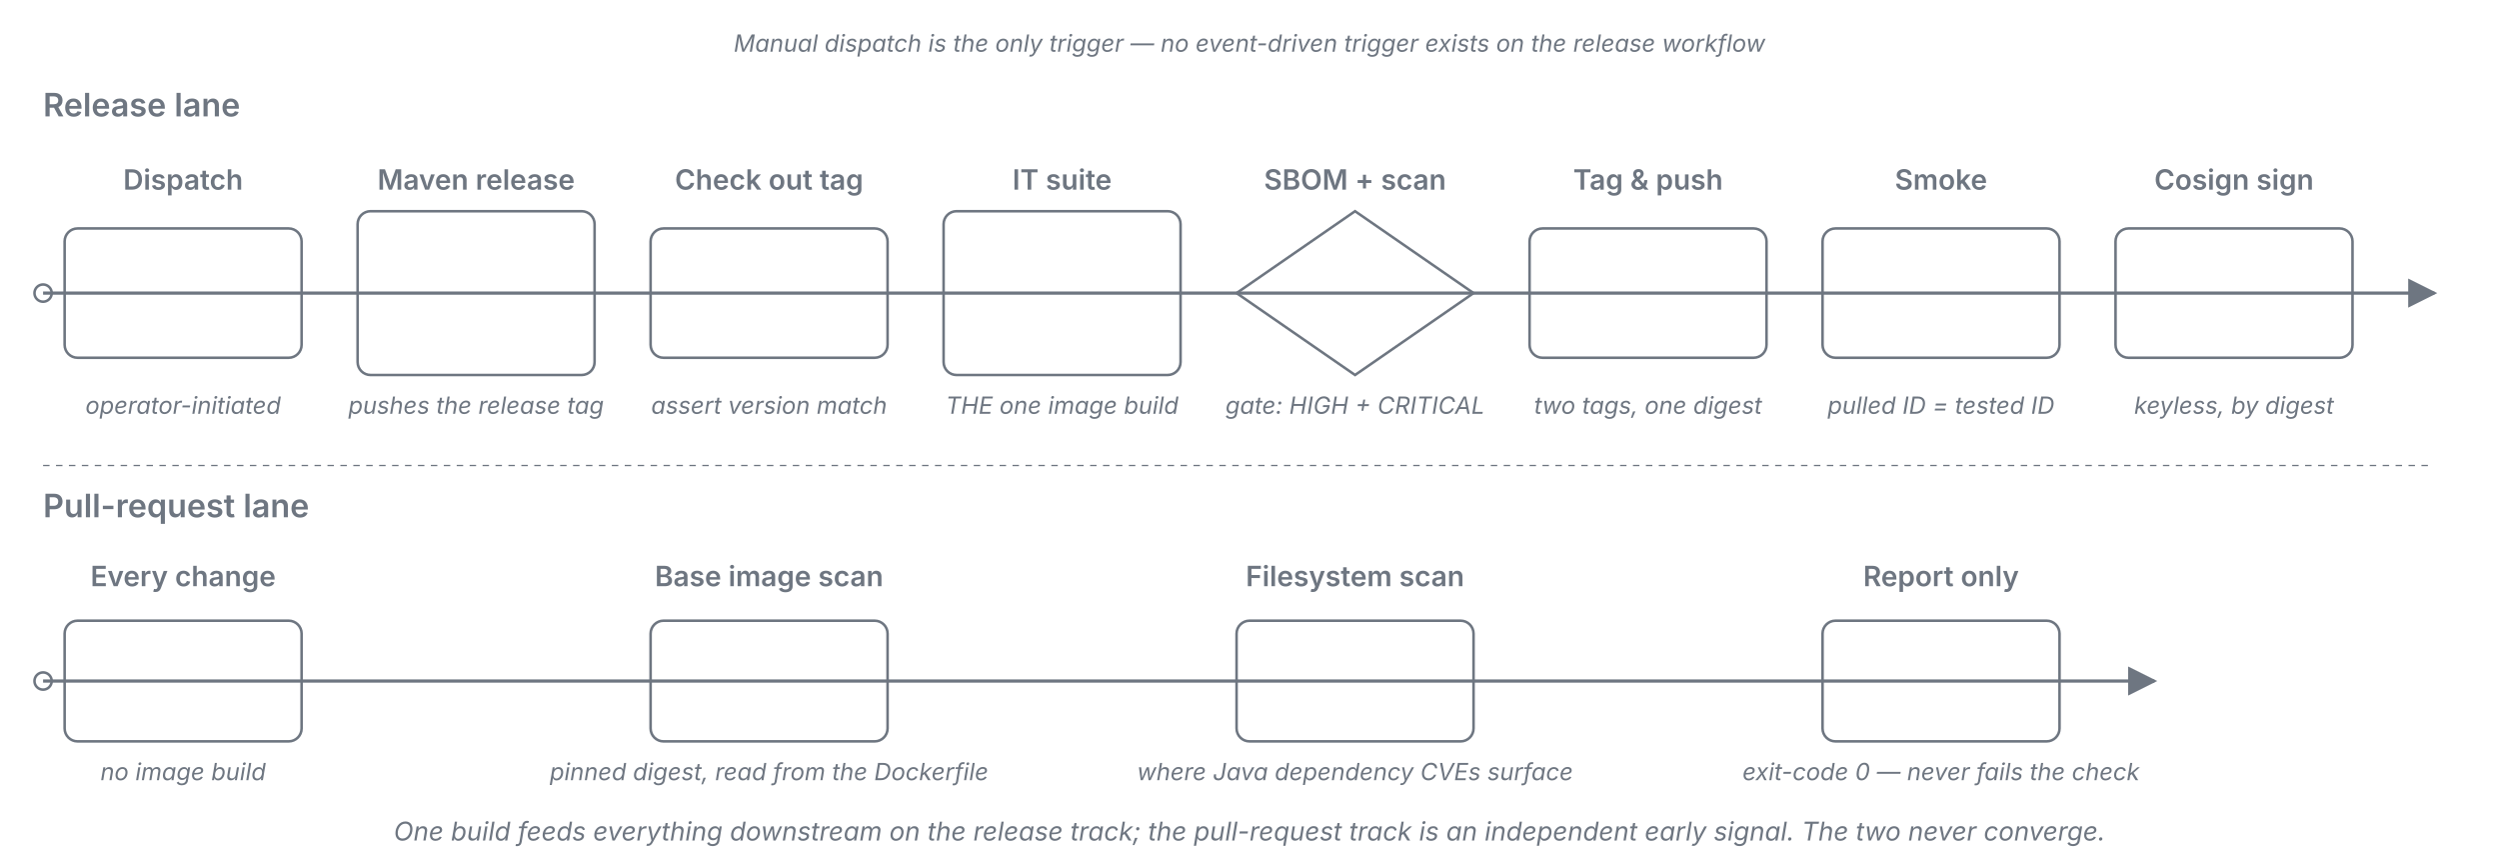
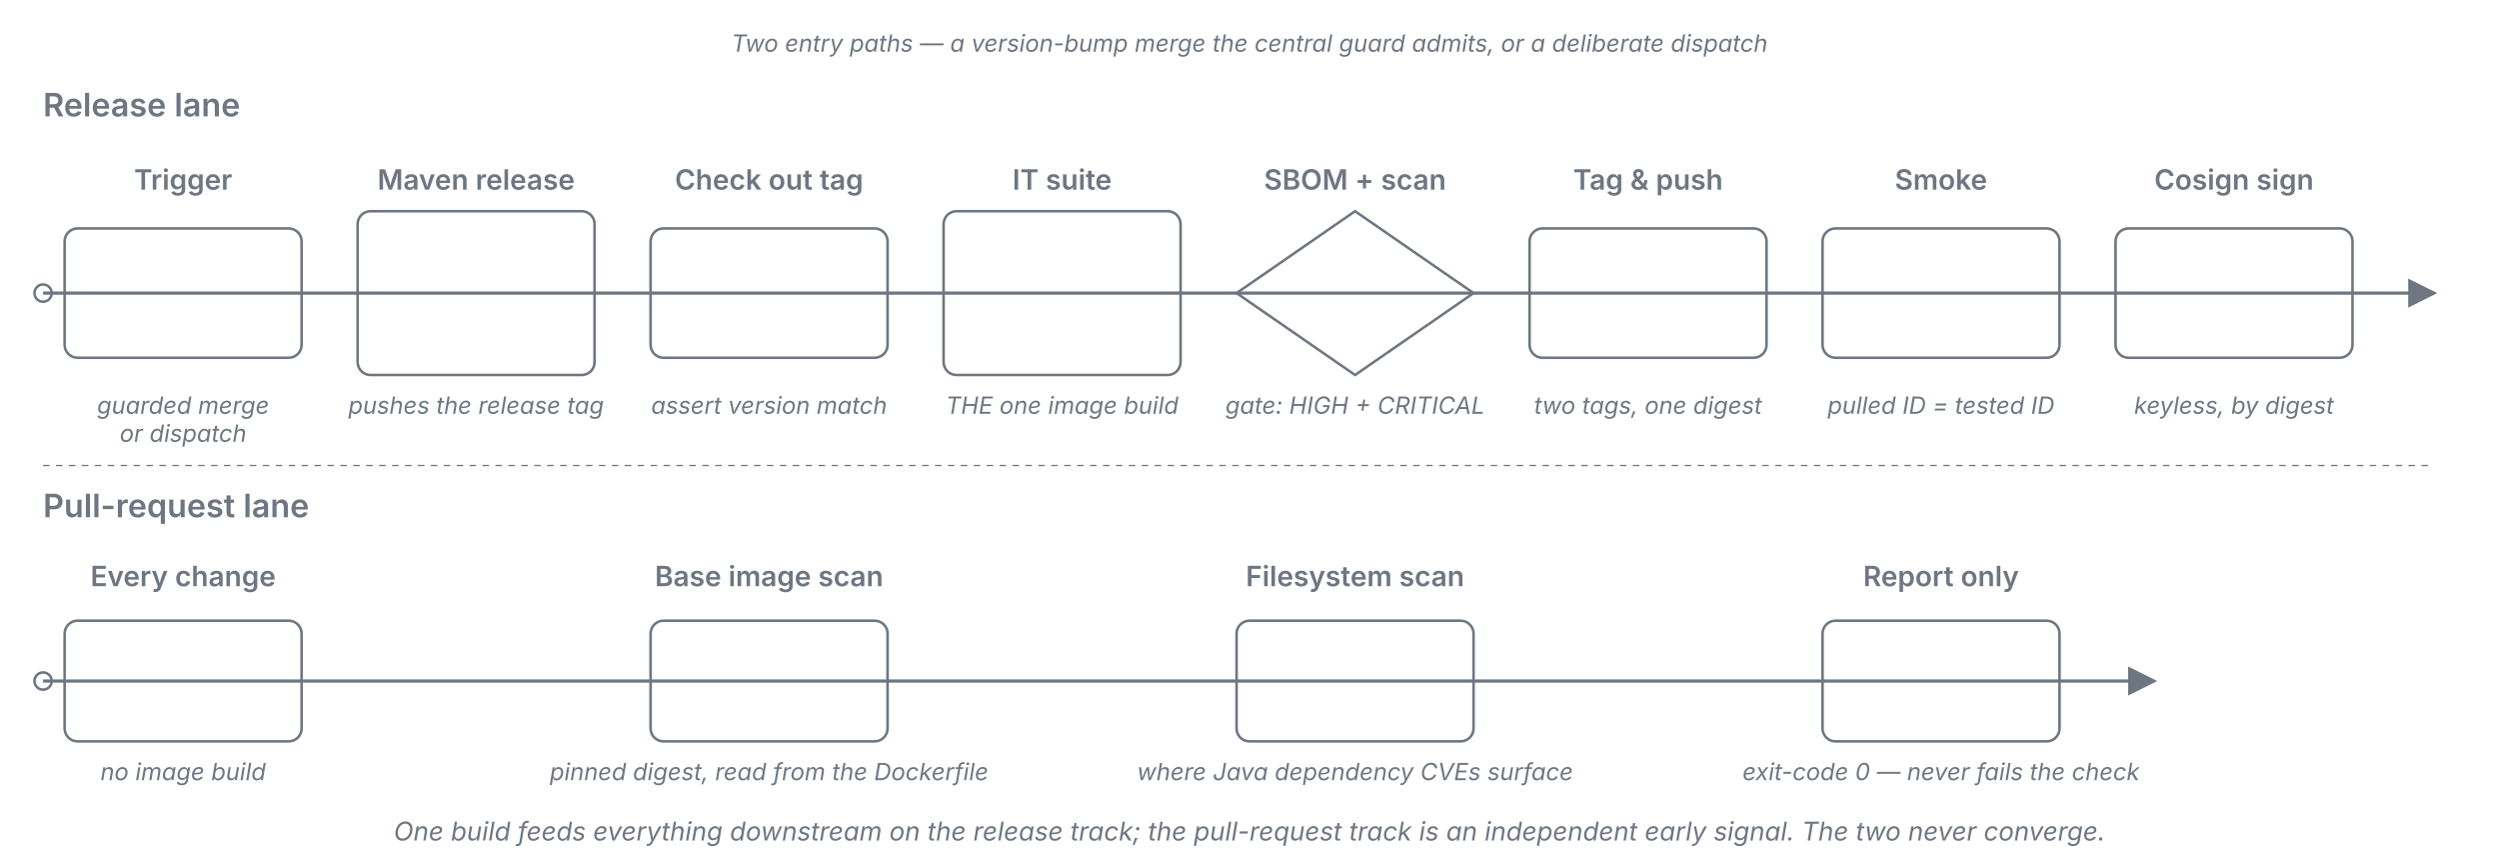
<svg xmlns="http://www.w3.org/2000/svg" viewBox="0 0 1160 400" role="img" aria-labelledby="title desc" font-family="ui-sans-serif, -apple-system, system-ui, 'Segoe UI', sans-serif">
  <defs>
    <marker id="arrow" viewBox="0 0 10 10" refX="9" refY="5" markerWidth="9" markerHeight="9" orient="auto">
      <path d="M0,0 L10,5 L0,10 z" class="arrow-fill" />
    </marker>
    <style>
      .lane       { font-size: 15px; font-weight: 600; fill: #6e7681; text-anchor: start; }
      .stage      { font-size: 13px; font-weight: 600; fill: #6e7681; text-anchor: middle; }
      .sub        { font-size: 11px; fill: #6e7681; text-anchor: middle; font-style: italic; }
      .note       { font-size: 11px; fill: #6e7681; text-anchor: middle; font-style: italic; }
      .stroke     { stroke: #6e7681; stroke-width: 1.2; fill: none; }
      .track      { stroke: #6e7681; stroke-width: 1.5; fill: none; }
      .arrow-fill { fill: #6e7681; }
      .dash       { stroke: #6e7681; stroke-width: 0.6; stroke-dasharray: 3 3; fill: none; }
      .caption    { font-size: 12px; fill: #6e7681; text-anchor: middle; font-style: italic; }
    </style>
  </defs>
-   <text x="580" y="24" class="note">Manual dispatch is the only trigger — no event-driven trigger exists on the release workflow</text>
+   <text x="580" y="24" class="note">Two entry paths — a version-bump merge the central guard admits, or a deliberate dispatch</text>
  <text x="20" y="54" class="lane">Release lane</text>
  <circle cx="20" cy="136" r="4" class="stroke" />
  <line class="track" x1="20" y1="136" x2="1130" y2="136" marker-end="url(#arrow)" />
  <rect class="stroke" x="30" y="106" width="110" height="60" rx="6" />
  <rect class="stroke" x="302" y="106" width="110" height="60" rx="6" />
  <rect class="stroke" x="710" y="106" width="110" height="60" rx="6" />
  <rect class="stroke" x="846" y="106" width="110" height="60" rx="6" />
  <rect class="stroke" x="982" y="106" width="110" height="60" rx="6" />
  <rect class="stroke" x="166" y="98" width="110" height="76" rx="6" />
  <rect class="stroke" x="438" y="98" width="110" height="76" rx="6" />
  <path class="stroke" d="M574,136 L629,98 L684,136 L629,174 Z" />
-   <text x="85" y="88" class="stage">Dispatch</text>
+   <text x="85" y="88" class="stage">Trigger</text>
  <text x="221" y="88" class="stage">Maven release</text>
  <text x="357" y="88" class="stage">Check out tag</text>
  <text x="493" y="88" class="stage">IT suite</text>
  <text x="629" y="88" class="stage">SBOM + scan</text>
  <text x="765" y="88" class="stage">Tag &amp; push</text>
  <text x="901" y="88" class="stage">Smoke</text>
  <text x="1037" y="88" class="stage">Cosign sign</text>
-   <text x="85" y="192" class="sub">operator-initiated</text>
+   <text x="85" y="192" class="sub">guarded merge<tspan x="85" dy="13">or dispatch</tspan>
+   </text>
  <text x="221" y="192" class="sub">pushes the release tag</text>
  <text x="357" y="192" class="sub">assert version match</text>
  <text x="493" y="192" class="sub">THE one image build</text>
  <text x="629" y="192" class="sub">gate: HIGH + CRITICAL</text>
  <text x="765" y="192" class="sub">two tags, one digest</text>
  <text x="901" y="192" class="sub">pulled ID = tested ID</text>
  <text x="1037" y="192" class="sub">keyless, by digest</text>
  <line class="dash" x1="20" y1="216" x2="1130" y2="216" />
  <text x="20" y="240" class="lane">Pull-request lane</text>
  <circle cx="20" cy="316" r="4" class="stroke" />
  <line class="track" x1="20" y1="316" x2="1000" y2="316" marker-end="url(#arrow)" />
  <rect class="stroke" x="30" y="288" width="110" height="56" rx="6" />
  <rect class="stroke" x="302" y="288" width="110" height="56" rx="6" />
  <rect class="stroke" x="574" y="288" width="110" height="56" rx="6" />
  <rect class="stroke" x="846" y="288" width="110" height="56" rx="6" />
  <text x="85" y="272" class="stage">Every change</text>
  <text x="357" y="272" class="stage">Base image scan</text>
  <text x="629" y="272" class="stage">Filesystem scan</text>
  <text x="901" y="272" class="stage">Report only</text>
  <text x="85" y="362" class="sub">no image build</text>
  <text x="357" y="362" class="sub">pinned digest, read from the Dockerfile</text>
  <text x="629" y="362" class="sub">where Java dependency CVEs surface</text>
  <text x="901" y="362" class="sub">exit-code 0 — never fails the check</text>
  <text x="580" y="390" class="caption">One build feeds everything downstream on the release track; the pull-request track is an independent early signal. The two never converge.</text>
</svg>
